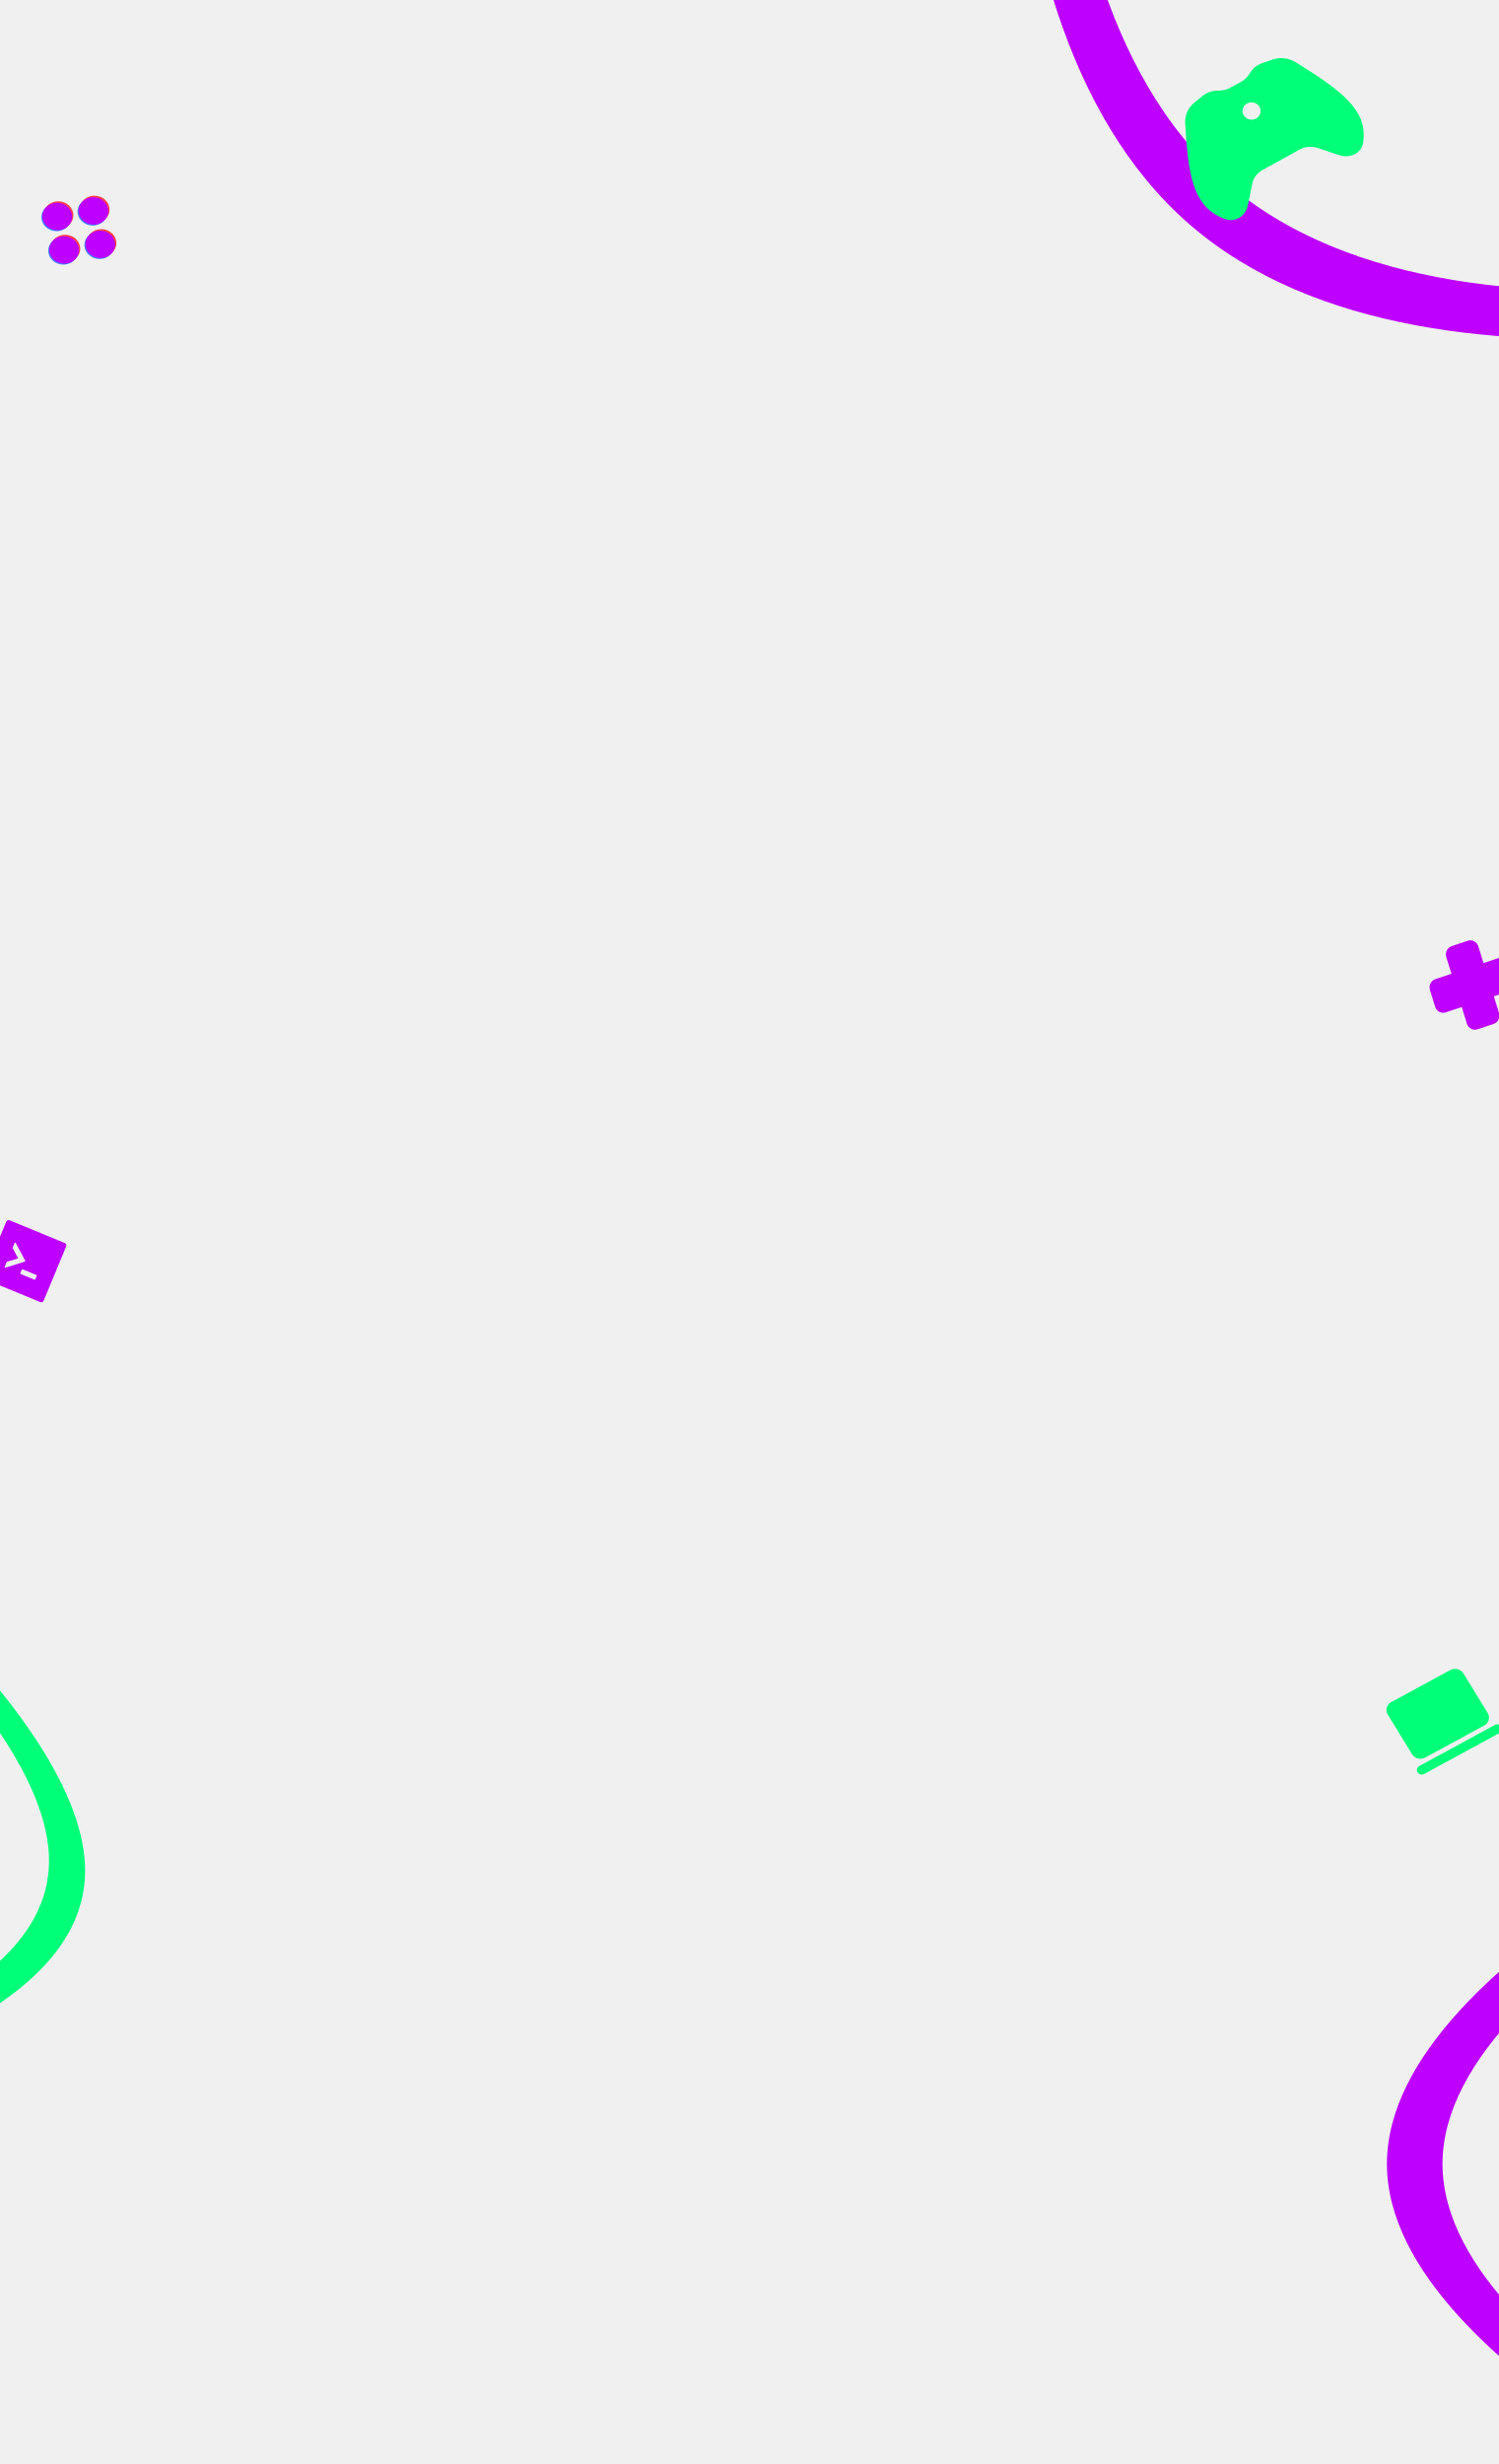
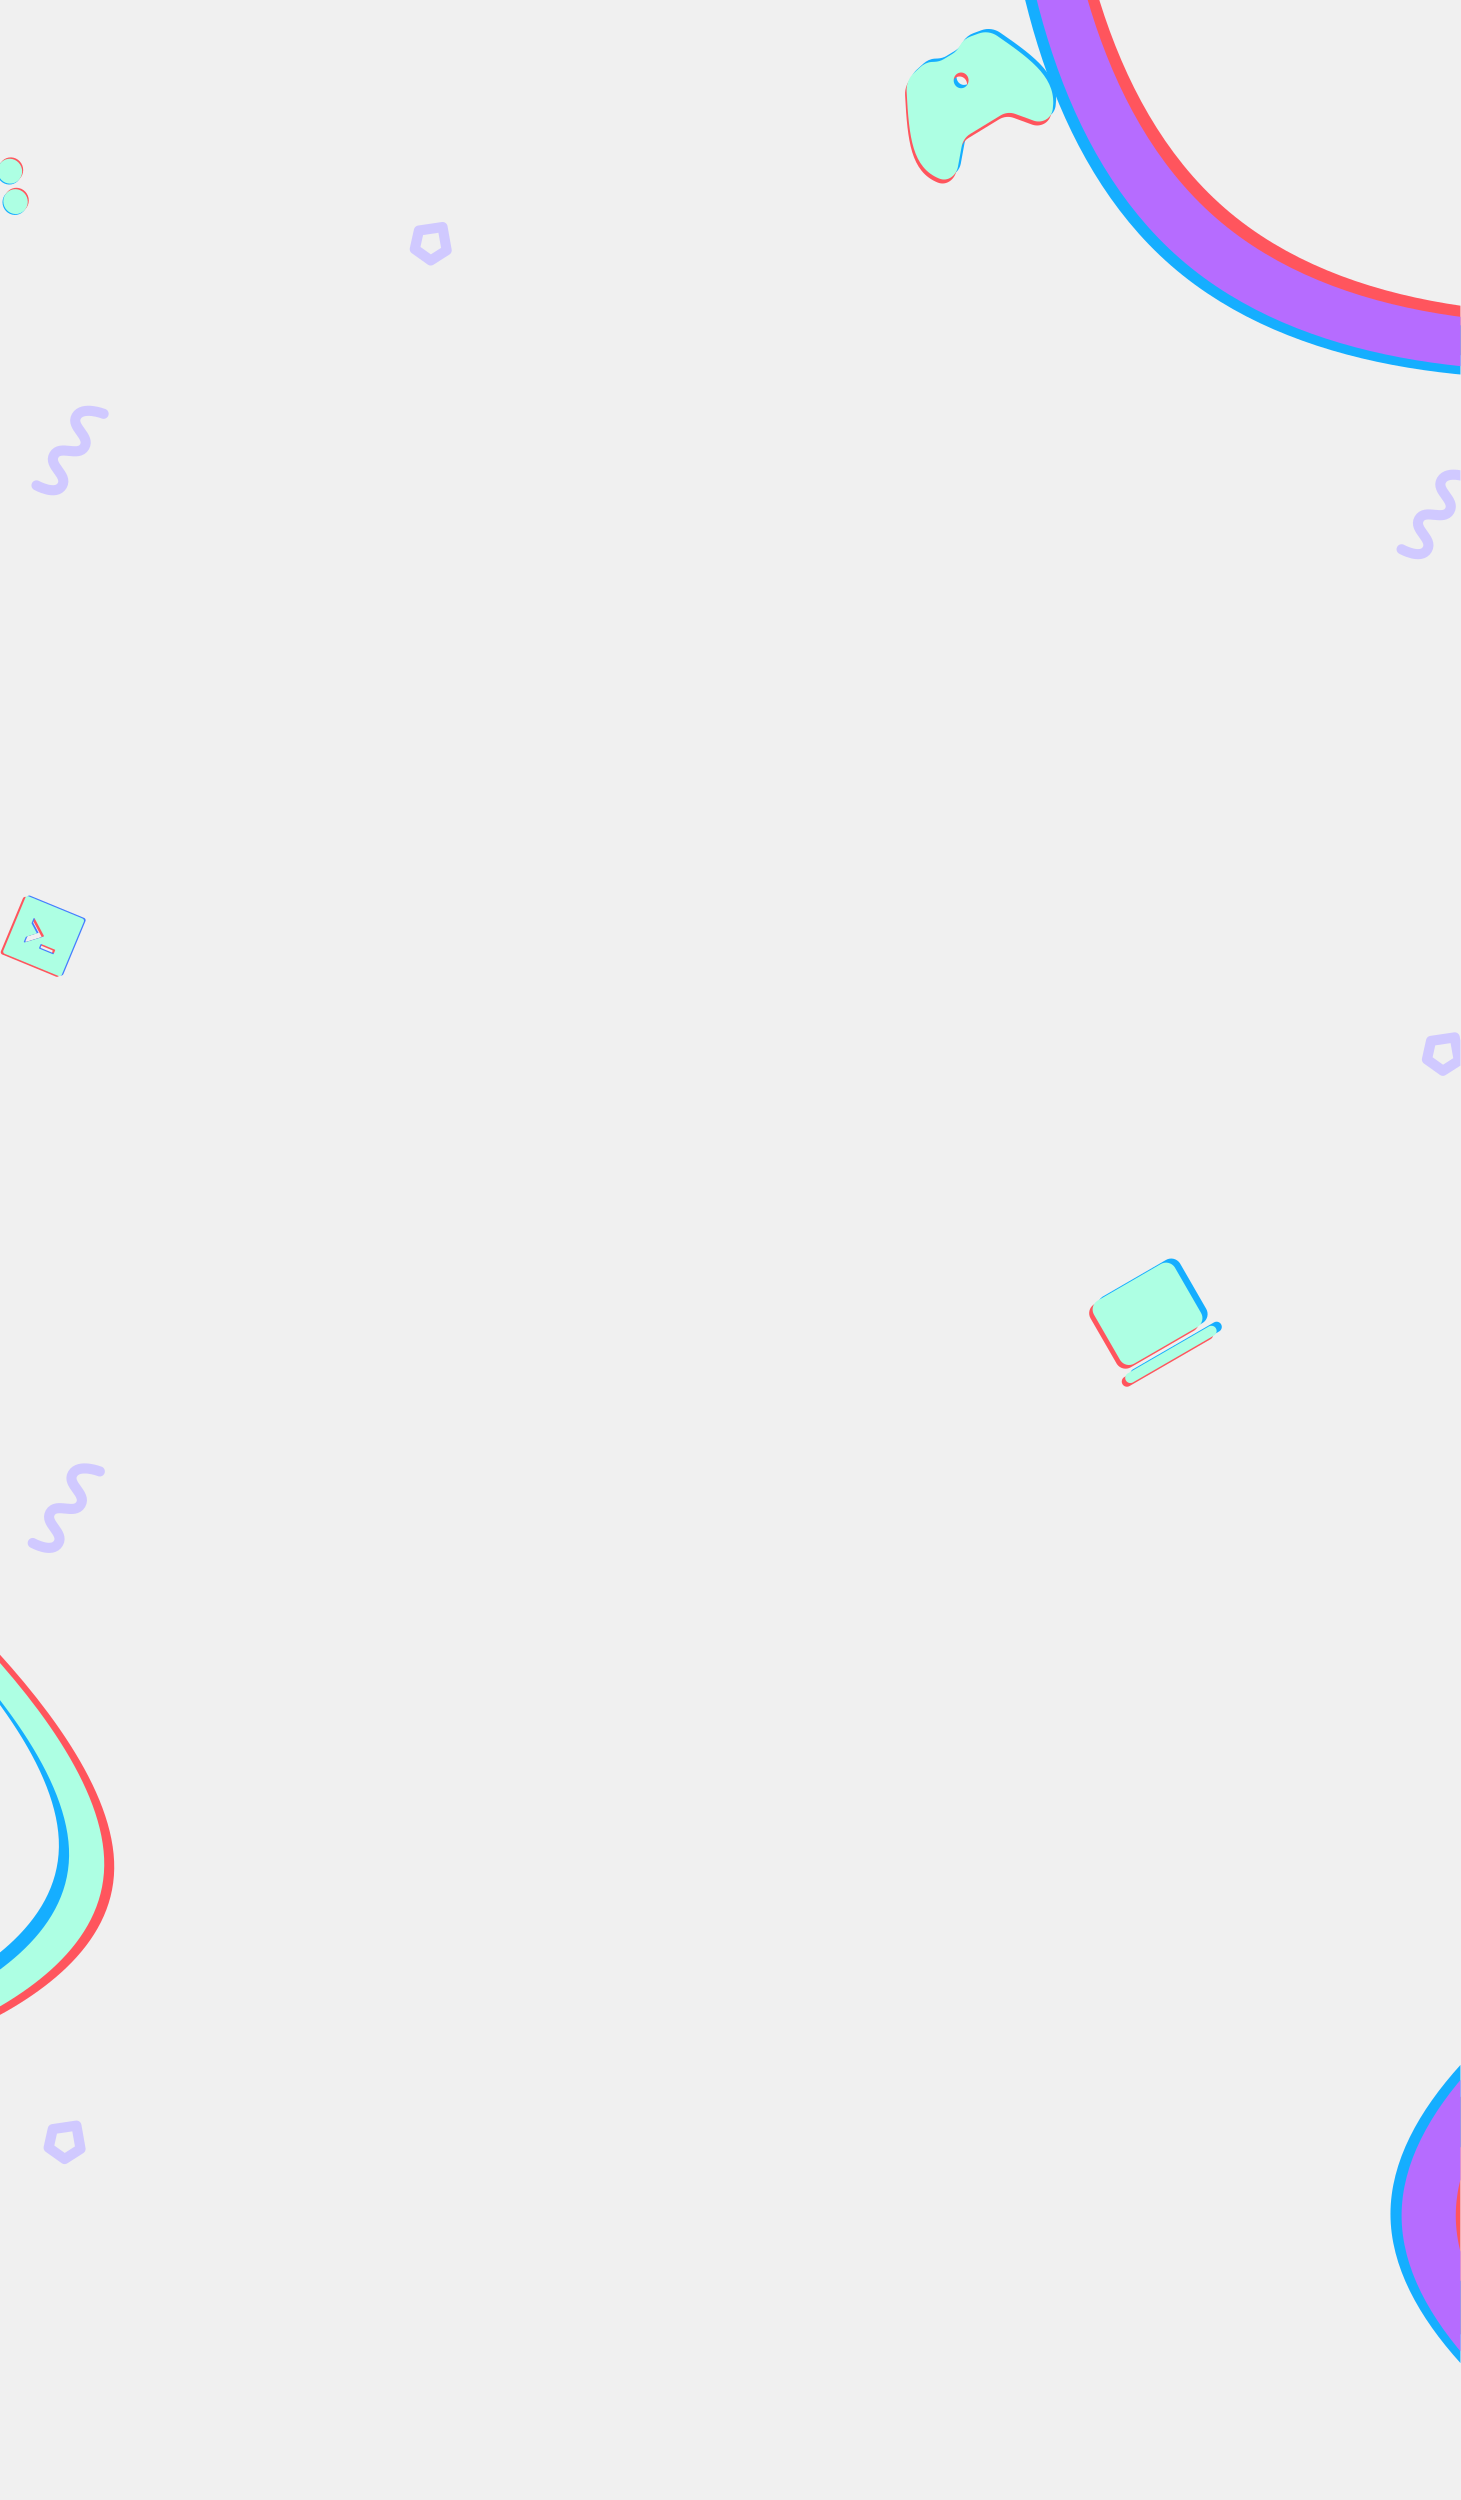
- <svg xmlns="http://www.w3.org/2000/svg" width="1440" height="2368" viewBox="0 0 1440 2368" fill="none">
-   <path d="M1851.02 2465L1777.16 2465C1777.16 2465 1332.98 2284.89 1332.98 2079.61C1332.98 1874.34 1777.16 1694.22 1777.16 1694.22L1851.02 1694.22C1851.02 1694.22 1386.38 1875.93 1386.38 2079.61C1386.38 2283.29 1851.02 2465 1851.02 2465Z" fill="#BD00FF" />
-   <path d="M62.295 1194.62L9.262 1172.77C7.986 1172.25 6.534 1172.84 6.012 1174.09L-15.699 1226.26C-16.221 1227.51 -15.613 1228.95 -14.337 1229.48L38.696 1251.33C39.971 1251.85 41.423 1251.26 41.946 1250.01L63.657 1197.84C64.179 1196.58 63.57 1195.14 62.295 1194.62ZM23.878 1212.51L5.294 1218.23C4.79 1218.38 4.33 1217.89 4.53 1217.41L6.38 1212.96C6.448 1212.8 6.595 1212.67 6.769 1212.61L17.4 1209.34L12.208 1199.54C12.163 1199.47 12.137 1199.38 12.133 1199.29C12.127 1199.2 12.143 1199.11 12.179 1199.03L14.029 1194.58C14.229 1194.1 14.908 1194.07 15.153 1194.54L24.241 1211.64C24.428 1211.98 24.254 1212.4 23.878 1212.51ZM33.929 1229.52C33.799 1229.83 33.448 1229.98 33.153 1229.86L19.822 1224.37C19.527 1224.25 19.388 1223.89 19.518 1223.58L20.934 1220.18C21.064 1219.87 21.415 1219.71 21.71 1219.83L35.041 1225.32C35.336 1225.45 35.475 1225.8 35.345 1226.11L33.929 1229.52Z" fill="#BD00FF" />
-   <path d="M-250.163 1418.82L-202.234 1432.1C-202.234 1432.1 84.019 1646.4 81.777 1799.62C79.535 1952.83 -210.652 2007.39 -210.652 2007.39L-258.581 1994.11C-258.581 1994.11 44.902 1942.04 47.126 1790.01C49.351 1637.99 -250.163 1418.82 -250.163 1418.82Z" fill="#00FF79" />
-   <path d="M1934.61 216.915L1885.99 272.699C1885.99 272.699 1382.92 424.532 1142.8 215.247C902.68 5.963 984.383 -513.13 984.383 -513.13L1033 -568.915C1033 -568.915 939.7 -32.74 1177.95 174.917C1416.2 382.574 1934.61 216.915 1934.61 216.915Z" fill="#BD00FF" />
-   <path d="M1168.64 87.226C1163.47 87.496 1158.86 89.619 1155.25 92.586L1147.71 98.801C1144.82 101.179 1142.54 104.155 1141.05 107.501C1139.55 110.847 1138.88 114.475 1139.08 118.106C1140.5 143.178 1142.31 163.259 1147.44 178.385C1152.7 193.91 1161.61 204.688 1177.16 210.443C1187.56 214.287 1197.29 207.032 1199.17 198.021C1200.63 190.97 1202.06 183.911 1203.44 176.846C1203.99 174.032 1205.17 171.364 1206.91 169.027C1208.64 166.689 1210.88 164.736 1213.48 163.302L1249.06 143.73C1254.31 140.839 1260.65 140.285 1266.39 142.213C1273.51 144.604 1280.63 146.958 1287.77 149.275C1296.9 152.224 1308.37 147.824 1310.06 137.328C1312.61 121.618 1307.27 108.872 1295.8 96.77C1284.61 84.975 1267.27 73.436 1245.19 59.737C1241.99 57.755 1238.35 56.497 1234.57 56.058C1230.78 55.618 1226.93 56.011 1223.33 57.204L1213.91 60.319C1209.41 61.806 1205.17 64.55 1202.34 68.689C1201.78 69.508 1201.23 70.335 1200.69 71.168C1198.64 74.311 1195.97 76.901 1192.81 78.639L1182.46 84.332C1179.29 86.072 1175.61 86.988 1171.73 87.1C1170.7 87.13 1169.67 87.172 1168.64 87.226ZM1207.26 113.907C1205.25 115.01 1202.87 115.309 1200.63 114.738C1198.4 114.167 1196.49 112.773 1195.33 110.863C1194.18 108.952 1193.86 106.682 1194.46 104.551C1195.06 102.421 1196.52 100.604 1198.53 99.501C1200.53 98.398 1202.92 98.099 1205.15 98.67C1207.39 99.241 1209.29 100.635 1210.45 102.545C1211.61 104.456 1211.92 106.726 1211.32 108.857C1210.72 110.987 1209.26 112.804 1207.26 113.907Z" fill="#00FF79" />
-   <path d="M87.345 246.48C84.212 244.453 82.056 241.38 81.352 237.937C80.648 234.494 81.454 230.962 83.591 228.118C85.729 225.275 89.024 223.353 92.751 222.775C96.478 222.198 100.332 223.012 103.465 225.038C106.598 227.064 108.754 230.137 109.458 233.58C110.162 237.024 109.356 240.556 107.219 243.399C105.081 246.242 101.786 248.164 98.059 248.742C94.332 249.32 90.478 248.506 87.345 246.48ZM52.566 251.87C49.433 249.844 47.278 246.771 46.574 243.328C45.87 239.884 46.675 236.352 48.813 233.509C50.95 230.666 54.245 228.744 57.972 228.166C61.699 227.588 65.553 228.402 68.686 230.429C71.819 232.455 73.975 235.528 74.679 238.971C75.383 242.415 74.578 245.947 72.44 248.79C70.302 251.633 67.007 253.555 63.281 254.133C59.553 254.711 55.7 253.897 52.566 251.87ZM80.776 214.347C77.643 212.321 75.487 209.248 74.783 205.805C74.079 202.361 74.885 198.83 77.022 195.986C79.16 193.143 82.455 191.221 86.182 190.643C89.909 190.066 93.763 190.879 96.896 192.906C100.029 194.932 102.185 198.005 102.889 201.448C103.593 204.892 102.787 208.424 100.65 211.267C98.512 214.11 95.217 216.032 91.49 216.61C87.763 217.188 83.909 216.374 80.776 214.347ZM45.997 219.738C42.864 217.712 40.709 214.639 40.005 211.196C39.301 207.752 40.106 204.22 42.244 201.377C44.381 198.534 47.676 196.612 51.403 196.034C55.13 195.456 58.984 196.27 62.117 198.297C65.251 200.323 67.406 203.396 68.11 206.839C68.814 210.283 68.009 213.814 65.871 216.658C63.733 219.501 60.439 221.423 56.712 222.001C52.985 222.578 49.131 221.765 45.997 219.738Z" fill="#457CFF" />
-   <path d="M89.544 244.069C86.411 242.043 84.255 238.97 83.551 235.527C82.847 232.083 83.653 228.551 85.79 225.708C87.928 222.865 91.222 220.943 94.949 220.365C98.677 219.787 102.53 220.601 105.664 222.628C108.797 224.654 110.952 227.727 111.656 231.17C112.36 234.614 111.555 238.145 109.417 240.989C107.28 243.832 103.985 245.754 100.258 246.332C96.531 246.909 92.677 246.096 89.544 244.069ZM54.765 249.46C51.632 247.434 49.476 244.361 48.772 240.917C48.068 237.474 48.874 233.942 51.011 231.099C53.149 228.255 56.444 226.334 60.171 225.756C63.898 225.178 67.752 225.992 70.885 228.018C74.018 230.045 76.174 233.118 76.878 236.561C77.582 240.004 76.776 243.536 74.639 246.38C72.501 249.223 69.206 251.145 65.479 251.723C61.752 252.3 57.898 251.486 54.765 249.46ZM82.975 211.937C79.842 209.911 77.686 206.838 76.982 203.394C76.278 199.951 77.084 196.419 79.221 193.576C81.359 190.732 84.653 188.811 88.38 188.233C92.108 187.655 95.962 188.469 99.095 190.495C102.228 192.522 104.384 195.595 105.087 199.038C105.791 202.481 104.986 206.013 102.848 208.857C100.711 211.7 97.416 213.622 93.689 214.2C89.962 214.777 86.108 213.963 82.975 211.937ZM48.196 217.328C45.063 215.302 42.907 212.229 42.203 208.785C41.499 205.342 42.305 201.81 44.443 198.967C46.58 196.123 49.875 194.201 53.602 193.624C57.329 193.046 61.183 193.86 64.316 195.886C67.449 197.913 69.605 200.985 70.309 204.429C71.013 207.872 70.207 211.404 68.07 214.247C65.932 217.091 62.637 219.013 58.91 219.59C55.183 220.168 51.329 219.354 48.196 217.328Z" fill="#FF3F4D" />
-   <path d="M88.324 245.533C85.191 243.507 83.035 240.434 82.331 236.99C81.627 233.547 82.433 230.015 84.57 227.172C86.708 224.328 90.003 222.406 93.73 221.829C97.457 221.251 101.311 222.065 104.444 224.091C107.577 226.118 109.733 229.19 110.437 232.634C111.141 236.077 110.335 239.609 108.198 242.452C106.06 245.296 102.765 247.218 99.038 247.795C95.311 248.373 91.457 247.559 88.324 245.533ZM53.545 250.924C50.412 248.897 48.257 245.824 47.553 242.381C46.849 238.938 47.654 235.406 49.792 232.562C51.929 229.719 55.224 227.797 58.951 227.22C62.678 226.642 66.532 227.456 69.665 229.482C72.798 231.508 74.954 234.581 75.658 238.025C76.362 241.468 75.556 245 73.419 247.843C71.281 250.687 67.987 252.609 64.26 253.186C60.532 253.764 56.678 252.95 53.545 250.924ZM81.755 213.401C78.622 211.374 76.466 208.302 75.762 204.858C75.058 201.415 75.864 197.883 78.001 195.04C80.139 192.196 83.434 190.274 87.161 189.697C90.888 189.119 94.742 189.933 97.875 191.959C101.008 193.985 103.164 197.058 103.868 200.502C104.572 203.945 103.766 207.477 101.629 210.32C99.491 213.164 96.196 215.086 92.469 215.663C88.742 216.241 84.888 215.427 81.755 213.401ZM46.976 218.792C43.843 216.765 41.688 213.692 40.984 210.249C40.28 206.806 41.085 203.274 43.223 200.43C45.36 197.587 48.655 195.665 52.382 195.087C56.109 194.51 59.963 195.324 63.096 197.35C66.23 199.376 68.385 202.449 69.089 205.893C69.793 209.336 68.988 212.868 66.85 215.711C64.712 218.554 61.418 220.476 57.691 221.054C53.964 221.632 50.11 220.818 46.976 218.792Z" fill="#BD00FF" />
-   <path d="M1436.82 1657.7C1437.85 1657.14 1439.07 1656.97 1440.23 1657.23C1441.38 1657.49 1442.39 1658.15 1443.05 1659.09C1443.7 1660.02 1443.95 1661.16 1443.74 1662.26C1443.54 1663.36 1442.9 1664.35 1441.94 1665.02L1441.49 1665.31L1368.77 1704.84C1367.74 1705.4 1366.52 1705.57 1365.37 1705.31C1364.21 1705.05 1363.2 1704.39 1362.55 1703.45C1361.9 1702.51 1361.65 1701.38 1361.85 1700.28C1362.06 1699.17 1362.7 1698.19 1363.65 1697.52L1364.11 1697.23L1436.82 1657.7ZM1393.76 1605.03C1395.8 1603.92 1398.2 1603.58 1400.5 1604.07C1402.79 1604.56 1404.81 1605.85 1406.13 1607.68L1406.5 1608.24L1429.83 1646.29C1431 1648.2 1431.37 1650.47 1430.84 1652.63C1430.32 1654.79 1428.95 1656.69 1427 1657.94L1426.41 1658.29L1369.86 1689.04C1367.82 1690.14 1365.41 1690.49 1363.11 1689.99C1360.82 1689.5 1358.81 1688.21 1357.48 1686.38L1357.11 1685.82L1333.79 1647.78C1332.61 1645.86 1332.25 1643.59 1332.77 1641.43C1333.29 1639.27 1334.66 1637.37 1336.61 1636.12L1337.2 1635.78L1393.76 1605.03Z" fill="#00FF79" />
-   <path d="M1379.57 940.96L1394.98 935.82L1390.03 919.834C1389.37 917.714 1389.55 915.41 1390.53 913.429C1391.51 911.448 1393.21 909.952 1395.26 909.271L1410.67 904.131C1412.72 903.449 1414.94 903.637 1416.85 904.654C1418.76 905.671 1420.2 907.434 1420.86 909.554L1425.81 925.539L1441.23 920.399C1443.27 919.718 1445.49 919.906 1447.4 920.923C1449.31 921.94 1450.75 923.702 1451.41 925.822L1456.37 941.808C1457.02 943.928 1456.84 946.232 1455.86 948.213C1454.88 950.194 1453.18 951.69 1451.14 952.371L1435.72 957.511L1440.68 973.497C1441.34 975.617 1441.16 977.921 1440.18 979.902C1439.2 981.883 1437.5 983.379 1435.45 984.06L1420.04 989.201C1417.99 989.882 1415.77 989.694 1413.86 988.677C1411.95 987.66 1410.51 985.897 1409.85 983.778L1404.9 967.792L1389.48 972.932C1387.44 973.613 1385.22 973.425 1383.31 972.408C1381.4 971.391 1379.96 969.629 1379.3 967.509L1374.34 951.523C1373.69 949.403 1373.87 947.099 1374.85 945.118C1375.83 943.137 1377.53 941.641 1379.57 940.96Z" fill="#BD00FF" />
+ <svg xmlns="http://www.w3.org/2000/svg" width="1440" height="2465" viewBox="0 0 1440 2465" fill="none">
+   <g clip-path="url(#clip0_257_127)">
+     <g clip-path="url(#clip1_257_127)">
+       <path d="M1188.52 1311.52C1189.65 1310.87 1190.99 1310.68 1192.26 1310.98C1193.53 1311.28 1194.64 1312.06 1195.36 1313.15C1196.08 1314.24 1196.35 1315.57 1196.13 1316.86C1195.9 1318.15 1195.2 1319.3 1194.15 1320.09L1193.65 1320.42L1113.73 1366.64C1112.6 1367.29 1111.26 1367.49 1109.99 1367.19C1108.72 1366.89 1107.61 1366.11 1106.89 1365.01C1106.17 1363.92 1105.9 1362.59 1106.13 1361.31C1106.35 1360.02 1107.06 1358.86 1108.11 1358.08L1108.61 1357.75L1188.52 1311.52ZM1141.19 1249.94C1143.43 1248.65 1146.08 1248.25 1148.6 1248.82C1151.12 1249.4 1153.33 1250.91 1154.79 1253.05L1155.2 1253.7L1180.83 1298.18C1182.13 1300.42 1182.52 1303.08 1181.95 1305.6C1181.38 1308.13 1179.87 1310.34 1177.73 1311.8L1177.08 1312.21L1114.92 1348.16C1112.68 1349.46 1110.04 1349.86 1107.52 1349.28C1104.99 1348.71 1102.78 1347.2 1101.32 1345.06L1100.92 1344.4L1075.28 1299.93C1073.99 1297.68 1073.59 1295.03 1074.17 1292.5C1074.74 1289.98 1076.25 1287.76 1078.38 1286.3L1079.04 1285.89L1141.19 1249.94Z" fill="#FF555D" />
+       <path d="M1197.01 1303.87C1198.14 1303.22 1199.48 1303.02 1200.75 1303.33C1202.02 1303.63 1203.13 1304.41 1203.85 1305.5C1204.57 1306.59 1204.84 1307.92 1204.62 1309.21C1204.39 1310.5 1203.68 1311.65 1202.64 1312.44L1202.13 1312.77L1122.22 1358.99C1121.09 1359.64 1119.75 1359.84 1118.48 1359.54C1117.21 1359.23 1116.1 1358.46 1115.38 1357.36C1114.66 1356.27 1114.39 1354.94 1114.61 1353.65C1114.84 1352.36 1115.55 1351.21 1116.59 1350.43L1117.09 1350.09L1197.01 1303.87ZM1149.68 1242.29C1151.92 1241 1154.57 1240.6 1157.09 1241.17C1159.61 1241.75 1161.82 1243.26 1163.28 1245.4L1163.69 1246.05L1189.32 1290.53C1190.61 1292.77 1191.01 1295.42 1190.44 1297.95C1189.86 1300.48 1188.35 1302.69 1186.22 1304.15L1185.56 1304.56L1123.41 1340.51C1121.17 1341.81 1118.52 1342.21 1116 1341.63C1113.48 1341.06 1111.27 1339.55 1109.81 1337.41L1109.4 1336.75L1083.77 1292.27C1082.48 1290.03 1082.08 1287.38 1082.65 1284.85C1083.23 1282.33 1084.73 1280.11 1086.87 1278.65L1087.52 1278.24L1149.68 1242.29Z" fill="#15AEFF" />
+       <path d="M1191.91 1307.9C1193.05 1307.24 1194.39 1307.05 1195.66 1307.35C1196.93 1307.65 1198.04 1308.43 1198.75 1309.52C1199.47 1310.62 1199.75 1311.94 1199.52 1313.23C1199.3 1314.52 1198.59 1315.68 1197.54 1316.46L1197.04 1316.79L1117.13 1363.01C1116 1363.67 1114.66 1363.86 1113.39 1363.56C1112.11 1363.26 1111.01 1362.48 1110.29 1361.39C1109.57 1360.29 1109.29 1358.97 1109.52 1357.68C1109.74 1356.39 1110.45 1355.23 1111.5 1354.45L1112 1354.12L1191.91 1307.9ZM1144.59 1246.32C1146.83 1245.02 1149.47 1244.62 1151.99 1245.2C1154.52 1245.77 1156.73 1247.28 1158.19 1249.42L1158.59 1250.08L1184.23 1294.55C1185.52 1296.8 1185.92 1299.45 1185.34 1301.97C1184.77 1304.5 1183.26 1306.72 1181.13 1308.18L1180.47 1308.58L1118.32 1344.53C1116.08 1345.83 1113.43 1346.23 1110.91 1345.65C1108.39 1345.08 1106.18 1343.57 1104.72 1341.43L1104.31 1340.77L1078.68 1296.3C1077.38 1294.05 1076.99 1291.4 1077.56 1288.88C1078.13 1286.35 1079.64 1284.13 1081.78 1282.67L1082.43 1282.27L1144.59 1246.32Z" fill="#ADFFE3" />
+       <path d="M1964.15 247.114L1915.53 302.899C1915.53 302.899 1412.46 454.732 1172.34 245.447C932.222 36.163 1013.92 -482.93 1013.92 -482.93L1062.55 -538.715C1062.55 -538.715 969.242 -2.541 1207.49 205.116C1445.74 412.773 1964.15 247.114 1964.15 247.114Z" fill="#FF555D" />
+       <path d="M1948.38 265.207L1899.76 320.991C1899.76 320.991 1395.81 472.056 1154.69 261.897C913.564 51.737 994.386 -468.123 994.386 -468.123L1043.01 -523.908C1043.01 -523.908 950.592 13.041 1189.84 221.566C1429.08 430.091 1948.38 265.207 1948.38 265.207Z" fill="#15AEFF" />
+       <path d="M1955.61 256.914L1906.99 312.699C1906.99 312.699 1403.92 464.532 1163.8 255.247C923.68 45.962 1005.38 -473.13 1005.38 -473.13L1054 -528.915C1054 -528.915 960.7 7.259 1198.95 214.916C1437.2 422.573 1955.61 256.914 1955.61 256.914Z" fill="#B66CFF" />
+       <path d="M1913 2570L1839.14 2570C1839.14 2570 1394.96 2389.89 1394.96 2184.61C1394.96 1979.34 1839.14 1799.22 1839.14 1799.22L1913 1799.22C1913 1799.22 1448.36 1980.93 1448.36 2184.61C1448.36 2388.29 1913 2570 1913 2570Z" fill="#FF555D" />
+       <path d="M1889.04 2570L1815.18 2570C1815.18 2570 1371 2389.13 1371 2183C1371 1976.87 1815.18 1796 1815.18 1796L1889.04 1796C1889.04 1796 1424.4 1978.47 1424.4 2183C1424.4 2387.53 1889.04 2570 1889.04 2570Z" fill="#15AEFF" />
+       <path d="M1900.02 2570L1826.16 2570C1826.16 2570 1381.98 2389.89 1381.98 2184.61C1381.98 1979.34 1826.16 1799.22 1826.16 1799.22L1900.02 1799.22C1900.02 1799.22 1435.38 1980.93 1435.38 2184.61C1435.38 2388.29 1900.02 2570 1900.02 2570Z" fill="#B66CFF" />
+       <path d="M78.85 906.299L25.817 884.452C24.541 883.926 23.089 884.516 22.567 885.77L0.856 937.94C0.334 939.195 0.942 940.633 2.218 941.158L55.251 963.006C56.526 963.531 57.978 962.942 58.5 961.687L80.211 909.517C80.734 908.263 80.125 906.825 78.85 906.299ZM40.433 924.194L21.849 929.907C21.344 930.064 20.884 929.567 21.085 929.085L22.934 924.641C23.002 924.478 23.149 924.348 23.323 924.295L33.955 921.019L28.763 911.224C28.718 911.145 28.692 911.057 28.687 910.967C28.682 910.878 28.698 910.788 28.734 910.705L30.584 906.261C30.784 905.779 31.462 905.751 31.707 906.218L40.796 923.322C40.982 923.664 40.808 924.083 40.433 924.194ZM50.484 941.196C50.354 941.508 50.003 941.663 49.707 941.541L36.377 936.049C36.081 935.928 35.943 935.572 36.072 935.26L37.488 931.857C37.618 931.545 37.969 931.391 38.265 931.513L51.595 937.004C51.891 937.126 52.029 937.482 51.9 937.794L50.484 941.196Z" fill="#FF555D" />
+       <path d="M82.911 905.024L29.878 883.176C28.602 882.651 27.15 883.24 26.628 884.495L4.917 936.665C4.395 937.919 5.003 939.358 6.279 939.883L59.312 961.73C60.587 962.256 62.039 961.666 62.561 960.412L84.272 908.242C84.795 906.987 84.186 905.549 82.911 905.024ZM44.494 922.918L25.91 928.631C25.405 928.789 24.945 928.292 25.146 927.81L26.995 923.366C27.063 923.203 27.21 923.072 27.384 923.019L38.016 919.743L32.824 909.948C32.779 909.87 32.753 909.782 32.748 909.692C32.743 909.602 32.759 909.513 32.795 909.43L34.645 904.986C34.845 904.504 35.523 904.476 35.768 904.942L44.857 922.046C45.043 922.389 44.869 922.807 44.494 922.918ZM54.545 939.921C54.415 940.233 54.064 940.387 53.768 940.265L40.438 934.774C40.142 934.652 40.004 934.296 40.133 933.984L41.55 930.582C41.679 930.27 42.03 930.116 42.326 930.237L55.656 935.729C55.952 935.851 56.09 936.207 55.961 936.519L54.545 939.921Z" fill="#457CFF" />
+       <path d="M81.296 905.62L28.263 883.773C26.988 883.247 25.536 883.836 25.014 885.091L3.302 937.261C2.78 938.516 3.389 939.954 4.664 940.479L57.697 962.326C58.973 962.852 60.425 962.263 60.947 961.008L82.658 908.838C83.18 907.583 82.572 906.145 81.296 905.62ZM42.88 923.515L24.296 929.227C23.791 929.385 23.331 928.888 23.532 928.406L25.381 923.962C25.449 923.799 25.596 923.668 25.77 923.616L36.402 920.339L31.21 910.545C31.165 910.466 31.139 910.378 31.134 910.288C31.129 910.198 31.145 910.109 31.181 910.026L33.03 905.582C33.231 905.1 33.909 905.072 34.154 905.538L43.242 922.643C43.429 922.985 43.255 923.403 42.88 923.515ZM52.93 940.517C52.801 940.829 52.449 940.983 52.154 940.862L38.824 935.37C38.528 935.248 38.389 934.892 38.519 934.58L39.935 931.178C40.065 930.866 40.416 930.712 40.712 930.834L54.042 936.325C54.337 936.447 54.476 936.803 54.346 937.115L52.93 940.517Z" fill="#ADFFE3" />
+       <path d="M-219.311 1461.71L-171.382 1474.99C-171.382 1474.99 114.871 1689.29 112.629 1842.51C110.387 1995.72 -179.8 2050.28 -179.8 2050.28L-227.729 2037C-227.729 2037 75.753 1984.93 77.978 1832.9C80.202 1680.88 -219.311 1461.71 -219.311 1461.71Z" fill="#FF555D" />
+       <path d="M-239.687 1449.99L-191.682 1463.3C-191.682 1463.3 95.026 1677.65 92.785 1830.78C90.544 1983.91 -200.096 2038.28 -200.096 2038.28L-248.1 2024.98C-248.1 2024.98 55.856 1973.1 58.079 1821.16C60.303 1669.22 -239.687 1449.99 -239.687 1449.99Z" fill="#15AEFF" />
+       <path d="M-229.163 1458.82L-181.234 1472.1C-181.234 1472.1 105.019 1686.4 102.777 1839.62C100.535 1992.83 -189.652 2047.39 -189.652 2047.39L-237.581 2034.11C-237.581 2034.11 65.902 1982.04 68.126 1830.01C70.351 1677.99 -229.163 1458.82 -229.163 1458.82Z" fill="#ADFFE3" />
+       <path d="M921.653 57.809C917.29 58.061 913.406 60.042 910.369 62.811L904.014 68.609C901.581 70.829 899.662 73.606 898.402 76.728C897.142 79.85 896.575 83.234 896.745 86.623C897.935 110.017 899.466 128.754 903.783 142.868C908.218 157.354 915.729 167.411 928.833 172.781C937.589 176.367 945.787 169.598 947.373 161.19C948.607 154.611 949.808 148.025 950.974 141.432C951.438 138.806 952.434 136.317 953.894 134.136C955.355 131.955 957.245 130.133 959.435 128.795L989.412 110.532C993.839 107.835 999.173 107.318 1004.02 109.116C1010.01 111.348 1016.01 113.544 1022.03 115.707C1029.72 118.458 1039.38 114.352 1040.81 104.559C1042.96 89.9 1038.46 78.007 1028.79 66.715C1019.36 55.709 1004.75 44.942 986.149 32.16C983.452 30.311 980.391 29.137 977.199 28.727C974.007 28.317 970.768 28.683 967.73 29.796L959.796 32.703C956.004 34.09 952.433 36.651 950.044 40.513C949.571 41.277 949.107 42.048 948.652 42.826C946.928 45.758 944.674 48.175 942.012 49.797L933.293 55.109C930.627 56.733 927.519 57.587 924.251 57.691C923.385 57.72 922.519 57.759 921.653 57.809ZM954.187 82.705C952.498 83.734 950.491 84.013 948.607 83.48C946.723 82.948 945.116 81.647 944.141 79.864C943.166 78.082 942.901 75.963 943.406 73.975C943.911 71.987 945.144 70.292 946.833 69.263C948.522 68.234 950.53 67.955 952.414 68.488C954.298 69.02 955.904 70.321 956.879 72.104C957.855 73.886 958.119 76.004 957.614 77.993C957.109 79.981 955.877 81.676 954.187 82.705Z" fill="#15AEFF" />
+       <path d="M917.323 64.99C912.96 65.242 909.076 67.223 906.039 69.991L899.683 75.79C897.251 78.01 895.331 80.786 894.071 83.908C892.811 87.031 892.245 90.415 892.414 93.804C893.605 117.197 895.135 135.935 899.452 150.049C903.888 164.535 911.399 174.592 924.502 179.962C933.258 183.548 941.457 176.779 943.043 168.37C944.277 161.791 945.477 155.205 946.644 148.612C947.107 145.987 948.103 143.498 949.564 141.317C951.024 139.136 952.914 137.313 955.105 135.975L985.081 117.712C989.508 115.016 994.843 114.499 999.687 116.297C1005.68 118.528 1011.68 120.725 1017.7 122.887C1025.39 125.639 1035.05 121.533 1036.48 111.74C1038.63 97.081 1034.13 85.188 1024.46 73.895C1015.03 62.89 1000.42 52.123 981.818 39.341C979.122 37.492 976.061 36.317 972.868 35.907C969.676 35.498 966.437 35.863 963.4 36.977L955.466 39.883C951.673 41.271 948.102 43.832 945.714 47.693C945.24 48.458 944.776 49.229 944.321 50.007C942.597 52.939 940.344 55.356 937.682 56.978L928.962 62.29C926.297 63.914 923.189 64.768 919.921 64.872C919.054 64.9 918.188 64.939 917.323 64.99ZM949.857 89.886C948.168 90.915 946.16 91.194 944.276 90.661C942.392 90.128 940.786 88.828 939.81 87.045C938.835 85.263 938.571 83.144 939.076 81.156C939.58 79.168 940.813 77.473 942.502 76.444C944.192 75.415 946.199 75.136 948.083 75.668C949.967 76.201 951.574 77.502 952.549 79.284C953.524 81.067 953.788 83.185 953.284 85.173C952.779 87.161 951.546 88.856 949.857 89.886Z" fill="#FF555D" />
+       <path d="M918.812 61.073C914.449 61.325 910.565 63.306 907.528 66.075L901.172 71.873C898.74 74.093 896.82 76.87 895.56 79.992C894.301 83.114 893.734 86.498 893.904 89.887C895.094 113.281 896.625 132.018 900.942 146.132C905.377 160.618 912.888 170.675 925.991 176.045C934.747 179.631 942.946 172.862 944.532 164.454C945.766 157.875 946.966 151.289 948.133 144.696C948.596 142.07 949.592 139.581 951.053 137.4C952.513 135.219 954.403 133.397 956.594 132.058L986.571 113.796C990.997 111.099 996.332 110.582 1001.18 112.38C1007.17 114.611 1013.17 116.808 1019.19 118.97C1026.88 121.722 1036.54 117.616 1037.97 107.823C1040.12 93.164 1035.62 81.271 1025.95 69.978C1016.52 58.973 1001.91 48.206 983.307 35.424C980.611 33.575 977.55 32.401 974.358 31.991C971.165 31.581 967.927 31.947 964.889 33.06L956.955 35.967C953.162 37.354 949.591 39.915 947.203 43.776C946.73 44.541 946.265 45.312 945.811 46.09C944.086 49.022 941.833 51.439 939.171 53.061L930.451 58.373C927.786 59.997 924.678 60.851 921.41 60.955C920.544 60.983 919.678 61.023 918.812 61.073ZM951.346 85.969C949.657 86.998 947.649 87.277 945.765 86.744C943.881 86.211 942.275 84.911 941.3 83.128C940.324 81.346 940.06 79.227 940.565 77.239C941.07 75.251 942.302 73.556 943.992 72.527C945.681 71.498 947.688 71.219 949.572 71.752C951.456 72.284 953.063 73.585 954.038 75.368C955.013 77.15 955.278 79.268 954.773 81.257C954.268 83.245 953.035 84.94 951.346 85.969Z" fill="#ADFFE3" />
+       <path d="M7.712 209.67C5.072 207.779 3.256 204.912 2.663 201.699C2.07 198.486 2.748 195.191 4.55 192.538C6.351 189.885 9.127 188.091 12.267 187.552C15.408 187.013 18.655 187.773 21.295 189.663C23.935 191.554 25.751 194.421 26.345 197.634C26.938 200.847 26.259 204.143 24.458 206.796C22.657 209.449 19.881 211.242 16.74 211.781C13.6 212.32 10.352 211.561 7.712 209.67ZM-21.592 214.7C-24.232 212.809 -26.048 209.942 -26.642 206.729C-27.235 203.516 -26.556 200.221 -24.755 197.568C-22.954 194.915 -20.178 193.121 -17.037 192.582C-13.897 192.043 -10.649 192.803 -8.009 194.693C-5.37 196.584 -3.553 199.451 -2.96 202.664C-2.367 205.877 -3.046 209.173 -4.847 211.826C-6.648 214.479 -9.424 216.272 -12.564 216.811C-15.705 217.35 -18.952 216.591 -21.592 214.7ZM2.177 179.688C-0.463 177.797 -2.279 174.93 -2.872 171.717C-3.465 168.504 -2.787 165.209 -0.985 162.556C0.816 159.903 3.592 158.109 6.732 157.57C9.873 157.031 13.12 157.791 15.76 159.681C18.4 161.572 20.216 164.439 20.809 167.652C21.403 170.865 20.724 174.161 18.923 176.814C17.122 179.467 14.346 181.26 11.205 181.799C8.065 182.338 4.817 181.579 2.177 179.688ZM-27.127 184.718C-29.767 182.828 -31.583 179.96 -32.176 176.747C-32.77 173.534 -32.091 170.239 -30.29 167.586C-28.489 164.933 -25.712 163.139 -22.572 162.6C-19.432 162.061 -16.184 162.821 -13.544 164.711C-10.904 166.602 -9.088 169.469 -8.495 172.682C-7.902 175.895 -8.58 179.191 -10.382 181.844C-12.183 184.497 -14.959 186.29 -18.099 186.829C-21.24 187.368 -24.487 186.609 -27.127 184.718Z" fill="#15AEFF" />
+       <path d="M9.565 207.421C6.925 205.53 5.109 202.663 4.515 199.45C3.922 196.237 4.601 192.942 6.402 190.289C8.203 187.636 10.979 185.842 14.12 185.303C17.26 184.764 20.508 185.523 23.148 187.414C25.788 189.305 27.604 192.172 28.197 195.385C28.79 198.598 28.111 201.894 26.31 204.547C24.509 207.2 21.733 208.993 18.593 209.532C15.452 210.071 12.205 209.312 9.565 207.421ZM-19.739 212.451C-22.38 210.56 -24.196 207.693 -24.789 204.48C-25.382 201.267 -24.703 197.972 -22.902 195.319C-21.101 192.666 -18.325 190.872 -15.185 190.333C-12.044 189.794 -8.797 190.554 -6.157 192.444C-3.517 194.335 -1.701 197.202 -1.107 200.415C-0.514 203.628 -1.193 206.924 -2.994 209.577C-4.795 212.23 -7.571 214.023 -10.712 214.562C-13.852 215.101 -17.099 214.342 -19.739 212.451ZM4.03 177.439C1.39 175.548 -0.426 172.681 -1.02 169.468C-1.613 166.255 -0.934 162.96 0.867 160.307C2.668 157.654 5.444 155.86 8.585 155.321C11.725 154.782 14.973 155.542 17.613 157.432C20.253 159.323 22.069 162.19 22.662 165.403C23.255 168.616 22.576 171.912 20.775 174.565C18.974 177.218 16.198 179.011 13.058 179.55C9.917 180.089 6.67 179.33 4.03 177.439ZM-25.274 182.469C-27.915 180.579 -29.731 177.711 -30.324 174.498C-30.917 171.285 -30.238 167.99 -28.437 165.337C-26.636 162.684 -23.86 160.89 -20.72 160.351C-17.579 159.812 -14.332 160.572 -11.692 162.462C-9.052 164.353 -7.236 167.22 -6.642 170.433C-6.049 173.646 -6.728 176.942 -8.529 179.595C-10.33 182.248 -13.106 184.041 -16.247 184.58C-19.387 185.119 -22.634 184.36 -25.274 182.469Z" fill="#FF555D" />
+       <path d="M8.537 208.787C5.897 206.896 4.081 204.029 3.488 200.816C2.894 197.603 3.573 194.307 5.374 191.654C7.175 189.001 9.952 187.208 13.092 186.669C16.232 186.13 19.48 186.889 22.12 188.78C24.76 190.671 26.576 193.538 27.169 196.751C27.762 199.964 27.084 203.259 25.282 205.912C23.481 208.566 20.705 210.359 17.565 210.898C14.425 211.437 11.177 210.678 8.537 208.787ZM-20.767 213.817C-23.407 211.926 -25.224 209.059 -25.817 205.846C-26.41 202.633 -25.731 199.337 -23.93 196.684C-22.129 194.031 -19.353 192.238 -16.212 191.699C-13.072 191.16 -9.825 191.919 -7.185 193.81C-4.545 195.701 -2.728 198.568 -2.135 201.781C-1.542 204.994 -2.221 208.289 -4.022 210.943C-5.823 213.596 -8.599 215.389 -11.74 215.928C-14.88 216.467 -18.127 215.708 -20.767 213.817ZM3.002 178.805C0.362 176.914 -1.454 174.047 -2.047 170.834C-2.64 167.621 -1.962 164.325 -0.161 161.672C1.64 159.019 4.417 157.226 7.557 156.687C10.697 156.148 13.945 156.907 16.585 158.798C19.225 160.689 21.041 163.556 21.634 166.769C22.227 169.982 21.549 173.278 19.748 175.931C17.946 178.584 15.17 180.377 12.03 180.916C8.89 181.455 5.642 180.696 3.002 178.805ZM-26.302 183.835C-28.942 181.944 -30.759 179.077 -31.352 175.864C-31.945 172.651 -31.266 169.356 -29.465 166.702C-27.664 164.049 -24.888 162.256 -21.747 161.717C-18.607 161.178 -15.36 161.937 -12.72 163.828C-10.08 165.719 -8.263 168.586 -7.67 171.799C-7.077 175.012 -7.756 178.308 -9.557 180.961C-11.358 183.614 -14.134 185.407 -17.275 185.946C-20.415 186.485 -23.662 185.726 -26.302 183.835Z" fill="#ADFFE3" />
+       <path d="M32.275 1521.41C32.275 1521.41 51.468 1532.13 57.558 1521.58C63.648 1511.04 43.458 1502.04 49.548 1491.49C55.639 1480.95 73.522 1493.93 79.612 1483.39C85.703 1472.84 65.513 1463.84 71.603 1453.3C77.693 1442.75 98.416 1450.82 98.416 1450.82" stroke="#D0C9FF" stroke-width="10" stroke-linecap="round" stroke-linejoin="round" />
+       <path d="M36.001 478.587C36.001 478.587 55.195 489.307 61.285 478.759C67.375 468.21 47.185 459.216 53.275 448.668C59.365 438.12 77.249 451.108 83.339 440.559C89.429 430.011 69.239 421.017 75.329 410.469C81.419 399.921 102.142 407.991 102.142 407.991" stroke="#D0C9FF" stroke-width="10" stroke-linecap="round" stroke-linejoin="round" />
+       <path d="M1382 541.587C1382 541.587 1401.19 552.307 1407.28 541.759C1413.37 531.21 1393.18 522.216 1399.27 511.668C1405.36 501.12 1423.25 514.108 1429.34 503.559C1435.43 493.011 1415.24 484.017 1421.33 473.469C1427.42 462.921 1448.14 470.991 1448.14 470.991" stroke="#D0C9FF" stroke-width="10" stroke-linecap="round" stroke-linejoin="round" />
+       <path d="M1411.02 1026.31L1434.35 1022.86L1438.4 1045.8L1422.68 1055.82L1406.97 1044.63L1411.02 1026.31Z" stroke="#D0C9FF" stroke-width="10" stroke-linejoin="round" />
+       <path d="M413.019 227.311L436.352 223.864L440.403 246.803L424.683 256.817L408.969 245.631L413.019 227.311Z" stroke="#D0C9FF" stroke-width="10" stroke-linejoin="round" />
+       <path d="M52.019 2099.31L75.352 2095.86L79.403 2118.8L63.683 2128.82L47.969 2117.63L52.019 2099.31Z" stroke="#D0C9FF" stroke-width="10" stroke-linejoin="round" />
+     </g>
+   </g>
+   <defs>
+     <clipPath id="clip0_257_127">
+       <rect width="1440" height="2465" fill="white" />
+     </clipPath>
+     <clipPath id="clip1_257_127">
+       <rect width="2495.15" height="3112" fill="white" transform="translate(-531 -542)" />
+     </clipPath>
+   </defs>
</svg>
